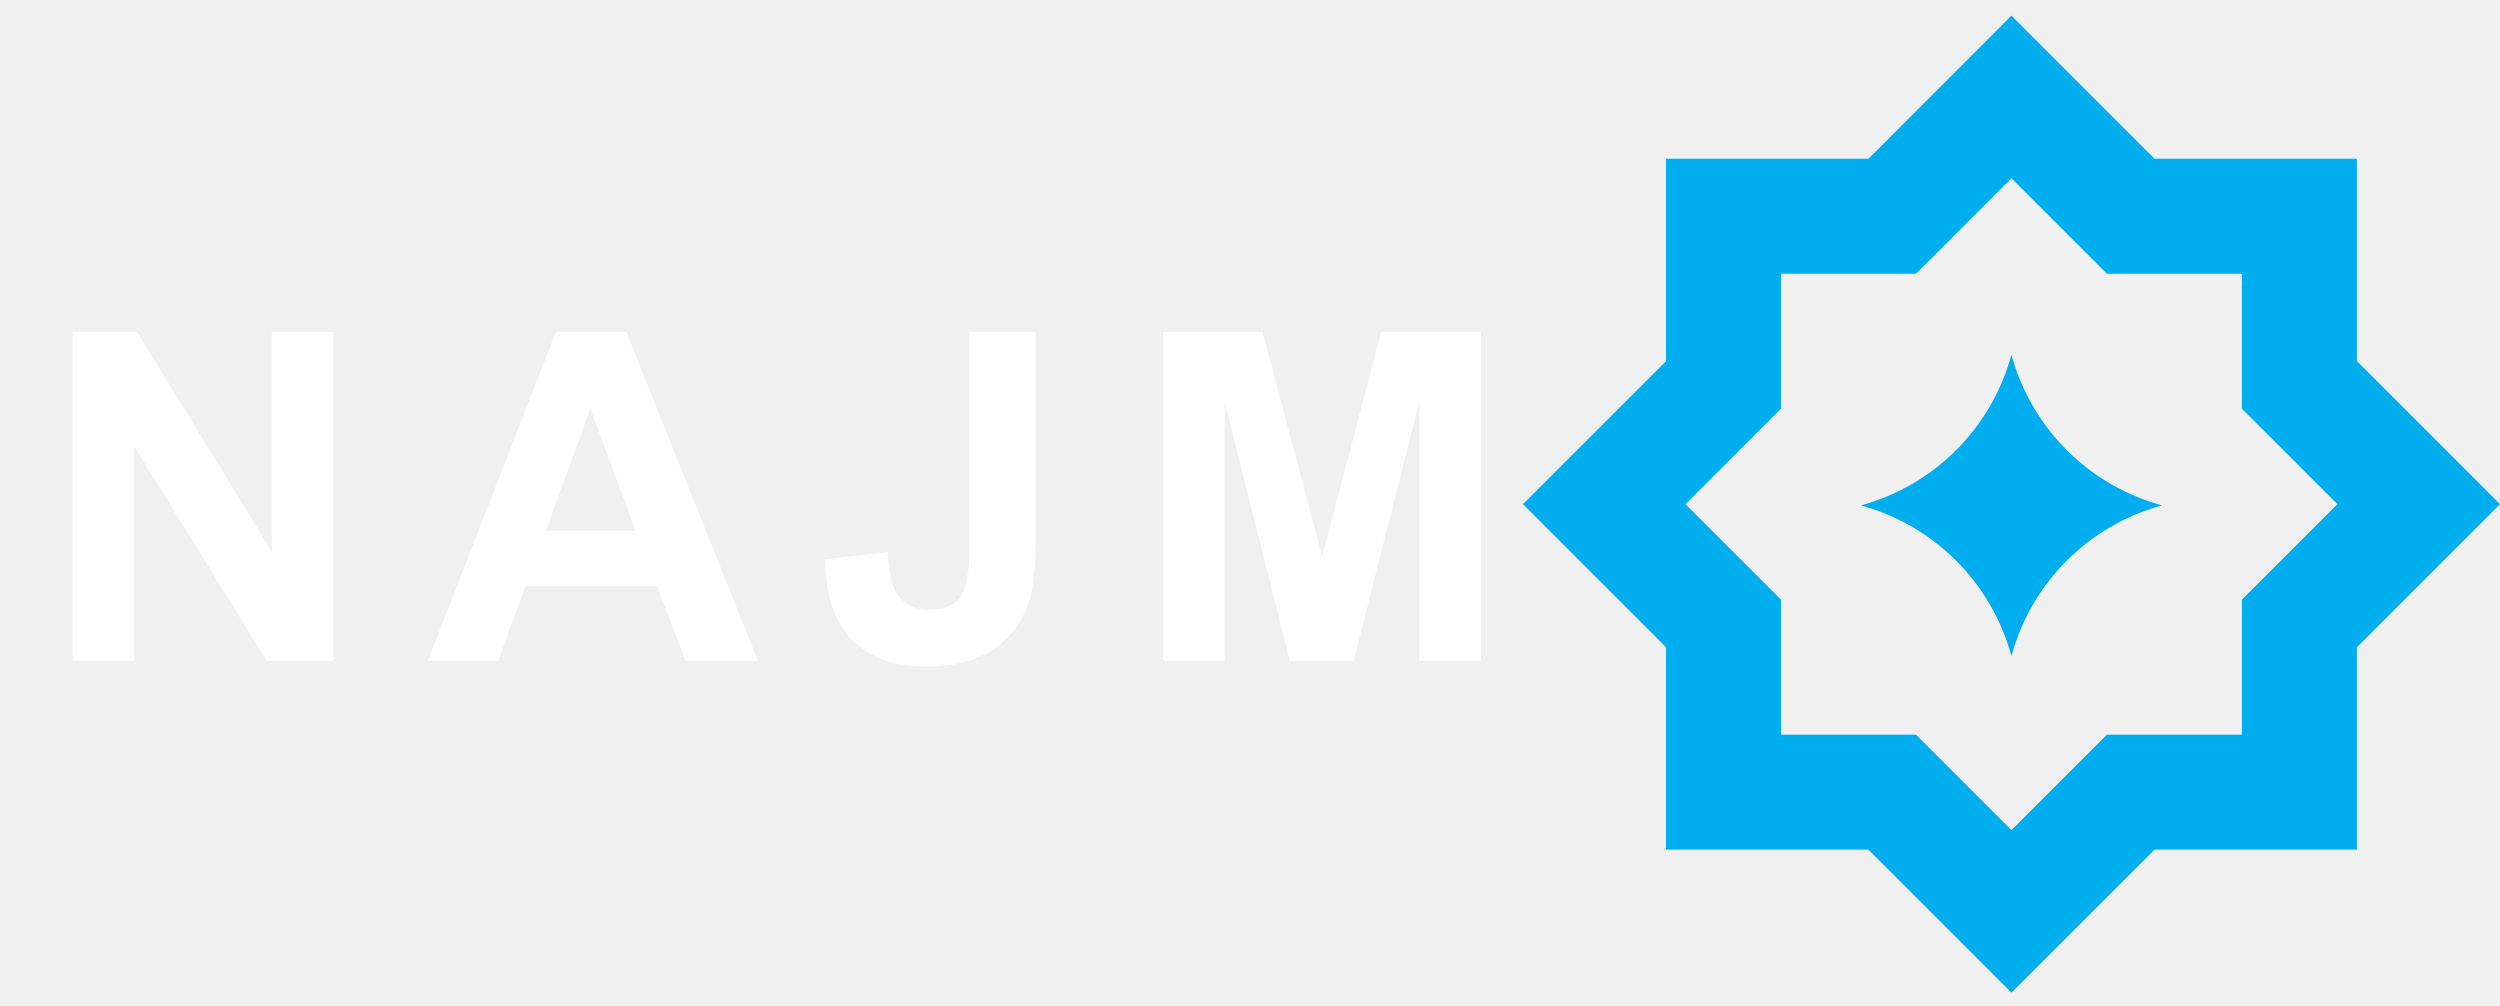
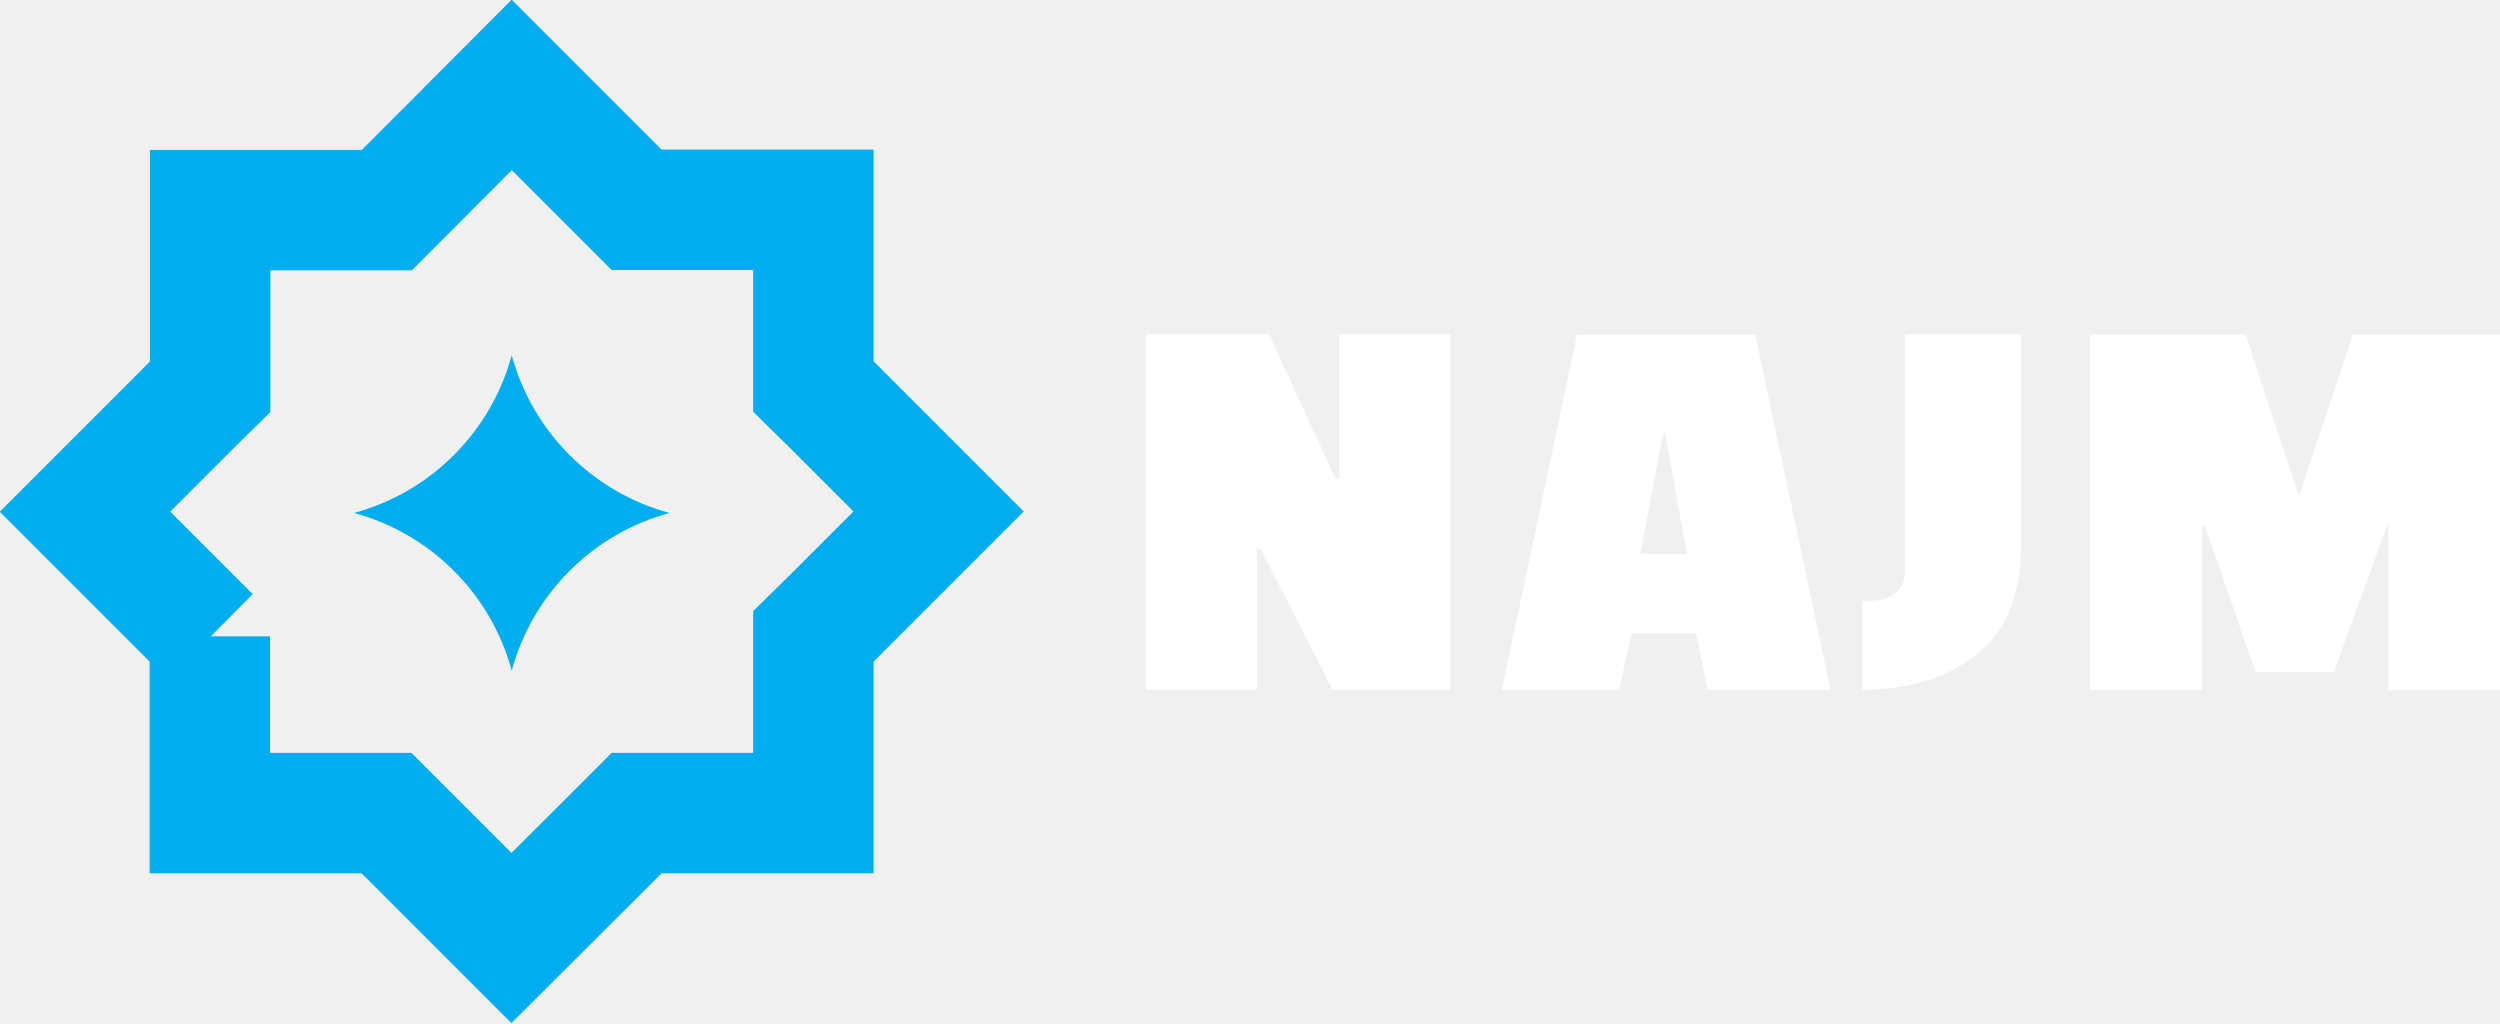
- <svg xmlns="http://www.w3.org/2000/svg" width="87" height="35" viewBox="0 0 87 35" fill="none">
-   <path d="M69.998 12.345V12.345C70.693 14.898 72.687 16.893 75.241 17.588V17.588V17.588C72.687 18.282 70.693 20.277 69.998 22.83V22.83V22.83C69.303 20.277 67.309 18.282 64.755 17.588V17.588V17.588C67.309 16.893 69.303 14.898 69.998 12.345V12.345Z" fill="#00AEEF" />
-   <path d="M59.977 21.695L59.392 21.11L55.826 17.545L59.392 13.98L59.977 13.395V7.525H65.848L66.434 6.939L69.998 3.373L74.149 7.525H80.019V13.395L80.606 13.98L84.171 17.545L80.606 21.11L80.019 21.695V27.566H74.149L73.564 28.151L69.998 31.716L65.848 27.566H59.977V21.695Z" stroke="#00AEEF" stroke-width="4" />
-   <path d="M 2.52,23 V 11.547 h 2.25 l 4.688,7.648 V 11.547 H 11.605 V 23 H 9.285 L 4.668,15.531 V 23 Z m 23.859,0 h -2.516 l -1,-2.602 H 18.285 L 17.34,23 h -2.453 l 4.461,-11.453 h 2.445 z m -4.258,-4.531 -1.578,-4.25 -1.547,4.25 z m 11.617,-6.922 h 2.305 v 7.25 q 0,1.422 -0.25,2.188 -0.336,1 -1.219,1.609 -0.883,0.602 -2.328,0.602 -1.695,0 -2.609,-0.945 -0.914,-0.953 -0.922,-2.789 l 2.18,-0.25 q 0.039,0.984 0.289,1.391 0.375,0.617 1.141,0.617 0.773,0 1.094,-0.438 0.32,-0.445 0.32,-1.836 z M 40.473,23 V 11.547 h 3.461 l 2.078,7.812 2.055,-7.812 h 3.469 V 23 H 49.387 V 13.984 L 47.113,23 H 44.887 L 42.621,13.984 V 23 Z" fill="white" />
+ <svg xmlns="http://www.w3.org/2000/svg" id="Layer_1" data-name="Layer 1" viewBox="0 0 83.05 34">
+   <defs>
+     <style>
+       .cls-1 {
+         fill: #00aeef;
+       }
+ 
+       .cls-2 {
+         fill: #fff;
+       }
+ 
+       .cls-3 {
+         fill: none;
+         stroke: #00aeef;
+         stroke-width: 4px;
+       }
+     </style>
+   </defs>
+   <path class="cls-1" d="M17,11.8h0c.69,2.55,2.69,4.55,5.24,5.24h0c-2.55.69-4.55,2.69-5.24,5.24h0c-.69-2.55-2.69-4.55-5.24-5.24h0c2.55-.69,4.55-2.69,5.24-5.24h0Z" />
+   <path class="cls-3" d="M6.98,21.15l-.59-.58-3.57-3.57,3.57-3.57.59-.58v-5.87h5.87l.59-.59,3.56-3.57,4.15,4.15h5.87v5.87l.59.58,3.57,3.57-3.57,3.57-.59.58v5.87h-5.87l-.59.59-3.57,3.56-4.15-4.15h-5.87v-5.87Z" />
+   <g>
+     <path class="cls-2" d="M41.89,18.25h-.14v4.66h-3.69v-11.8h4.1l2.21,4.8h.12v-4.8h3.69v11.8h-3.92l-2.37-4.66Z" />
+     <path class="cls-2" d="M56.36,21.03h-2.16l-.41,1.89h-3.9l2.5-11.8h5.92l2.5,11.8h-4.08l-.39-1.89ZM55.33,14.4h-.08l-.76,4.01h1.55l-.72-4.01Z" />
+     <path class="cls-2" d="M61.87,19.97h.12c.41,0,.73-.08.96-.25.23-.16.34-.46.34-.88v-7.73h3.85v7.02c0,1.63-.49,2.83-1.48,3.61-.98.78-2.25,1.17-3.79,1.17v-2.95Z" />
+     <path class="cls-2" d="M79.34,22.92v-5.47h-.04l-1.77,4.88h-2.6l-1.69-4.88h-.08v5.47h-3.73v-11.8h5.17l1.75,5.29h.04l1.77-5.29h4.89v11.8h-3.71Z" />
+   </g>
</svg>
